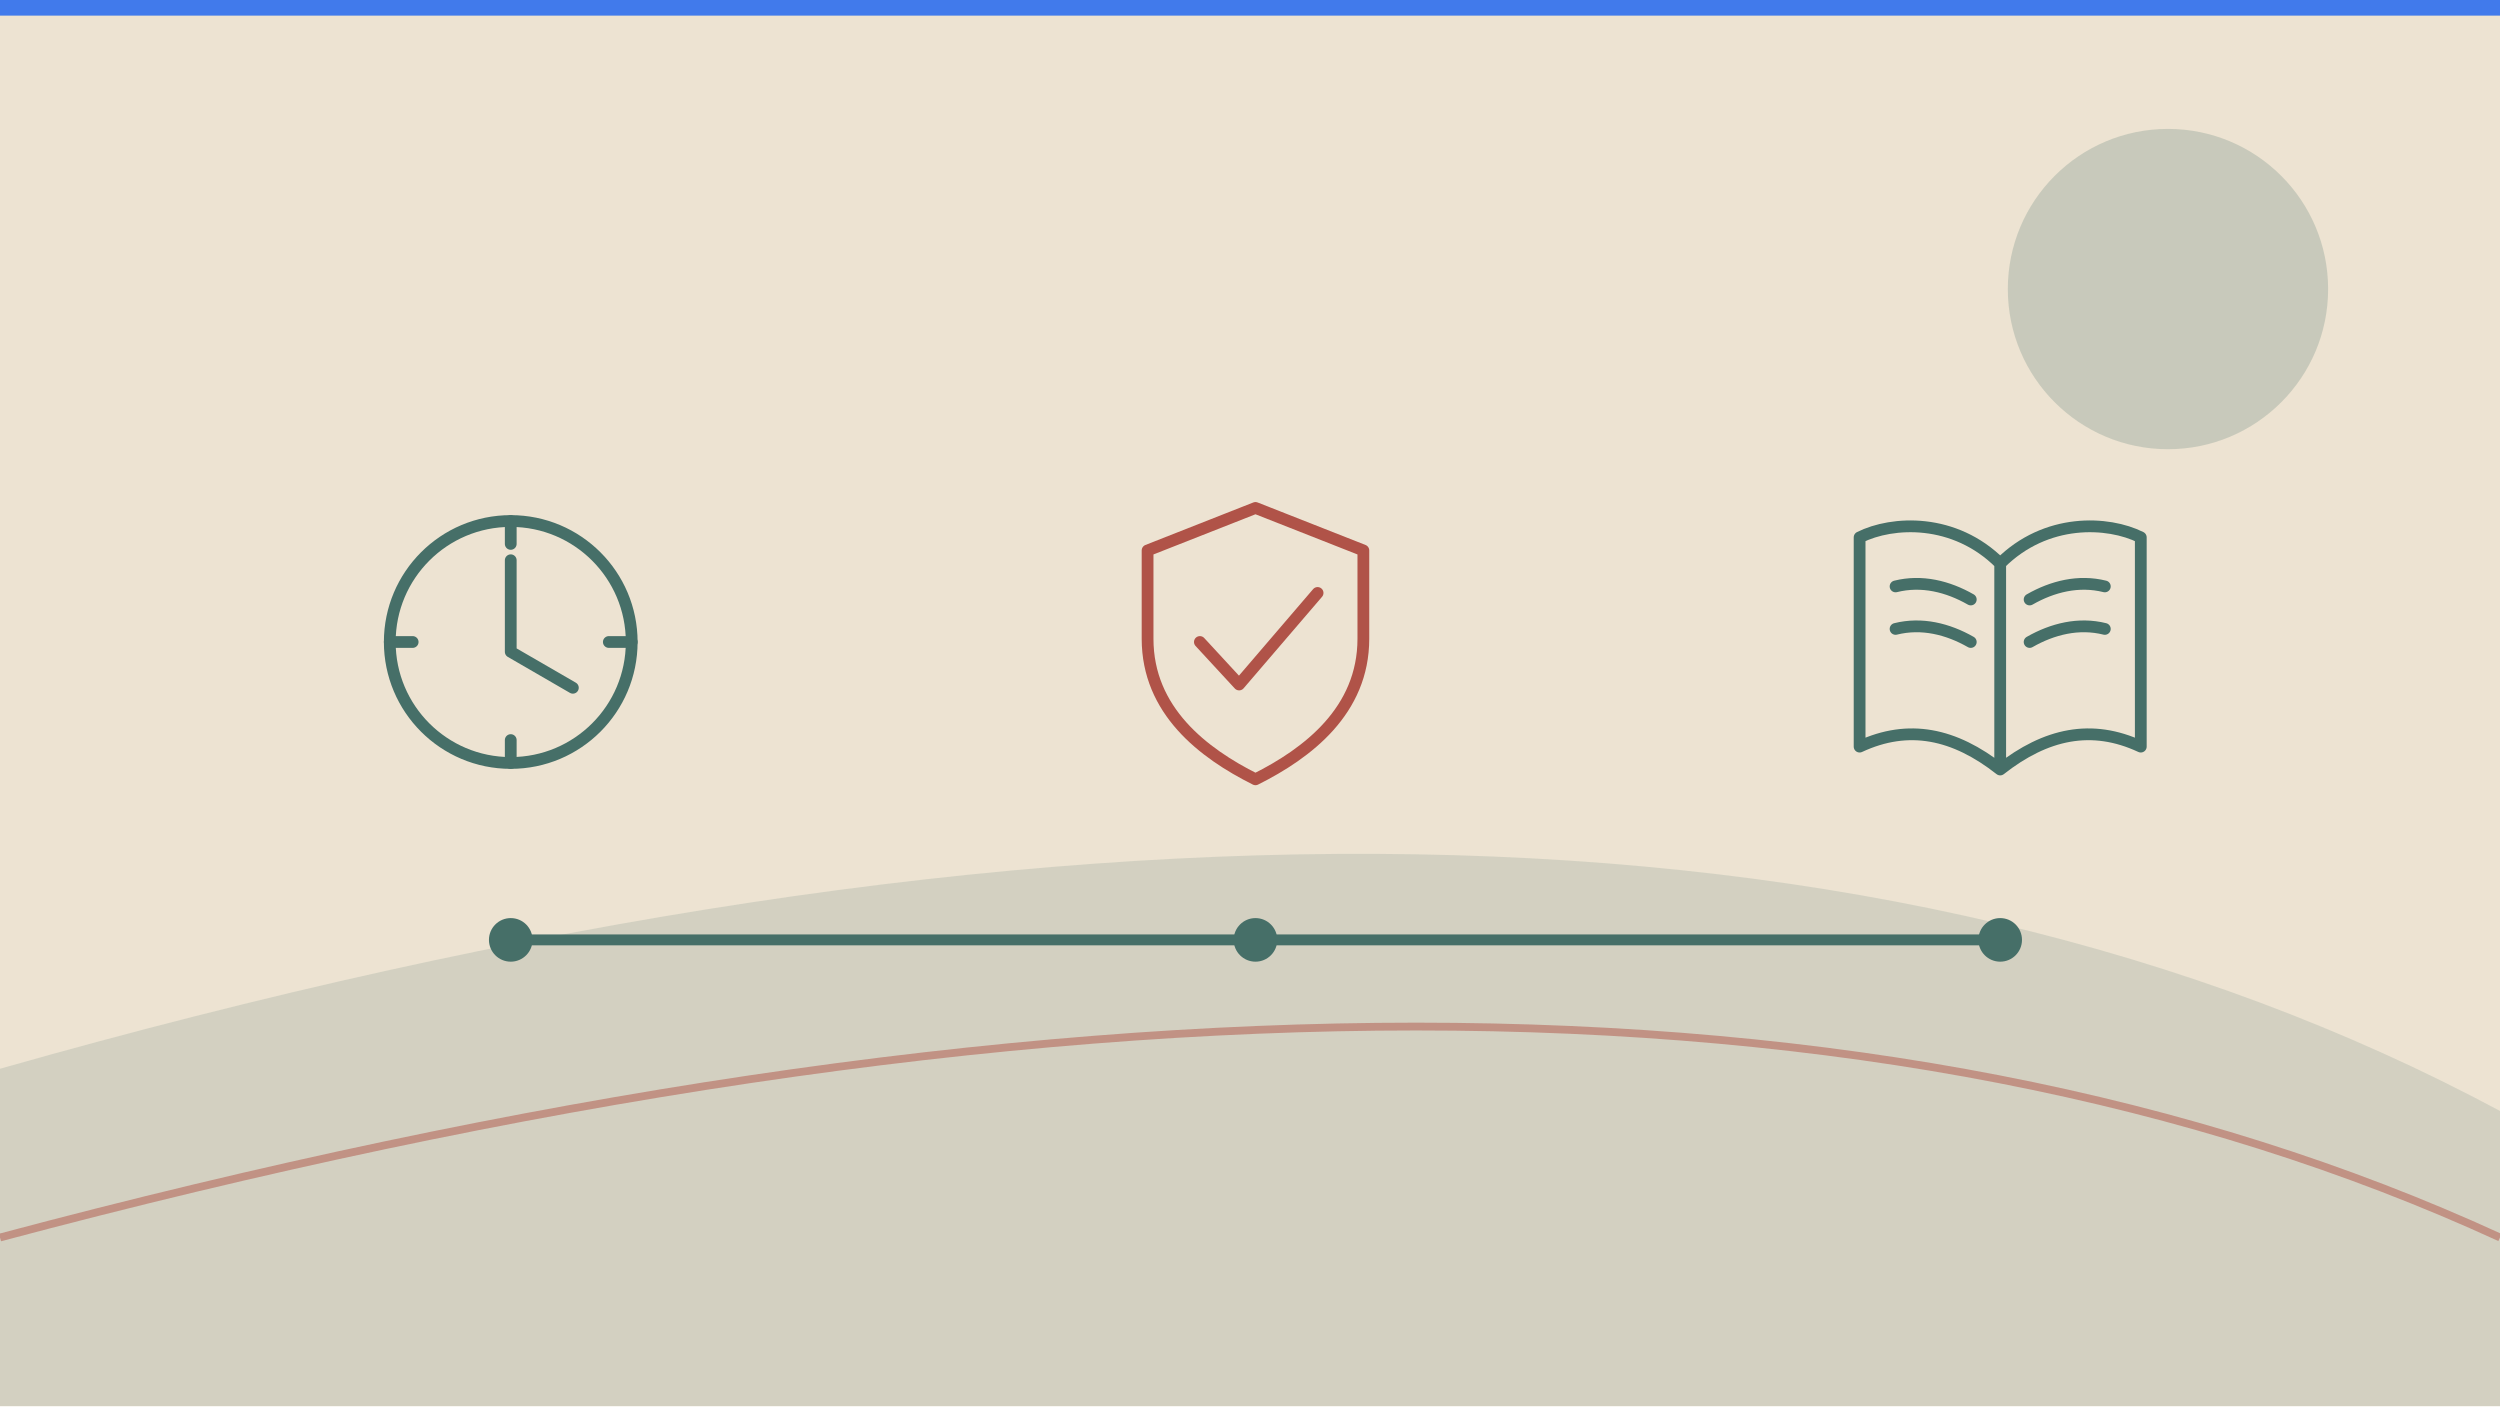
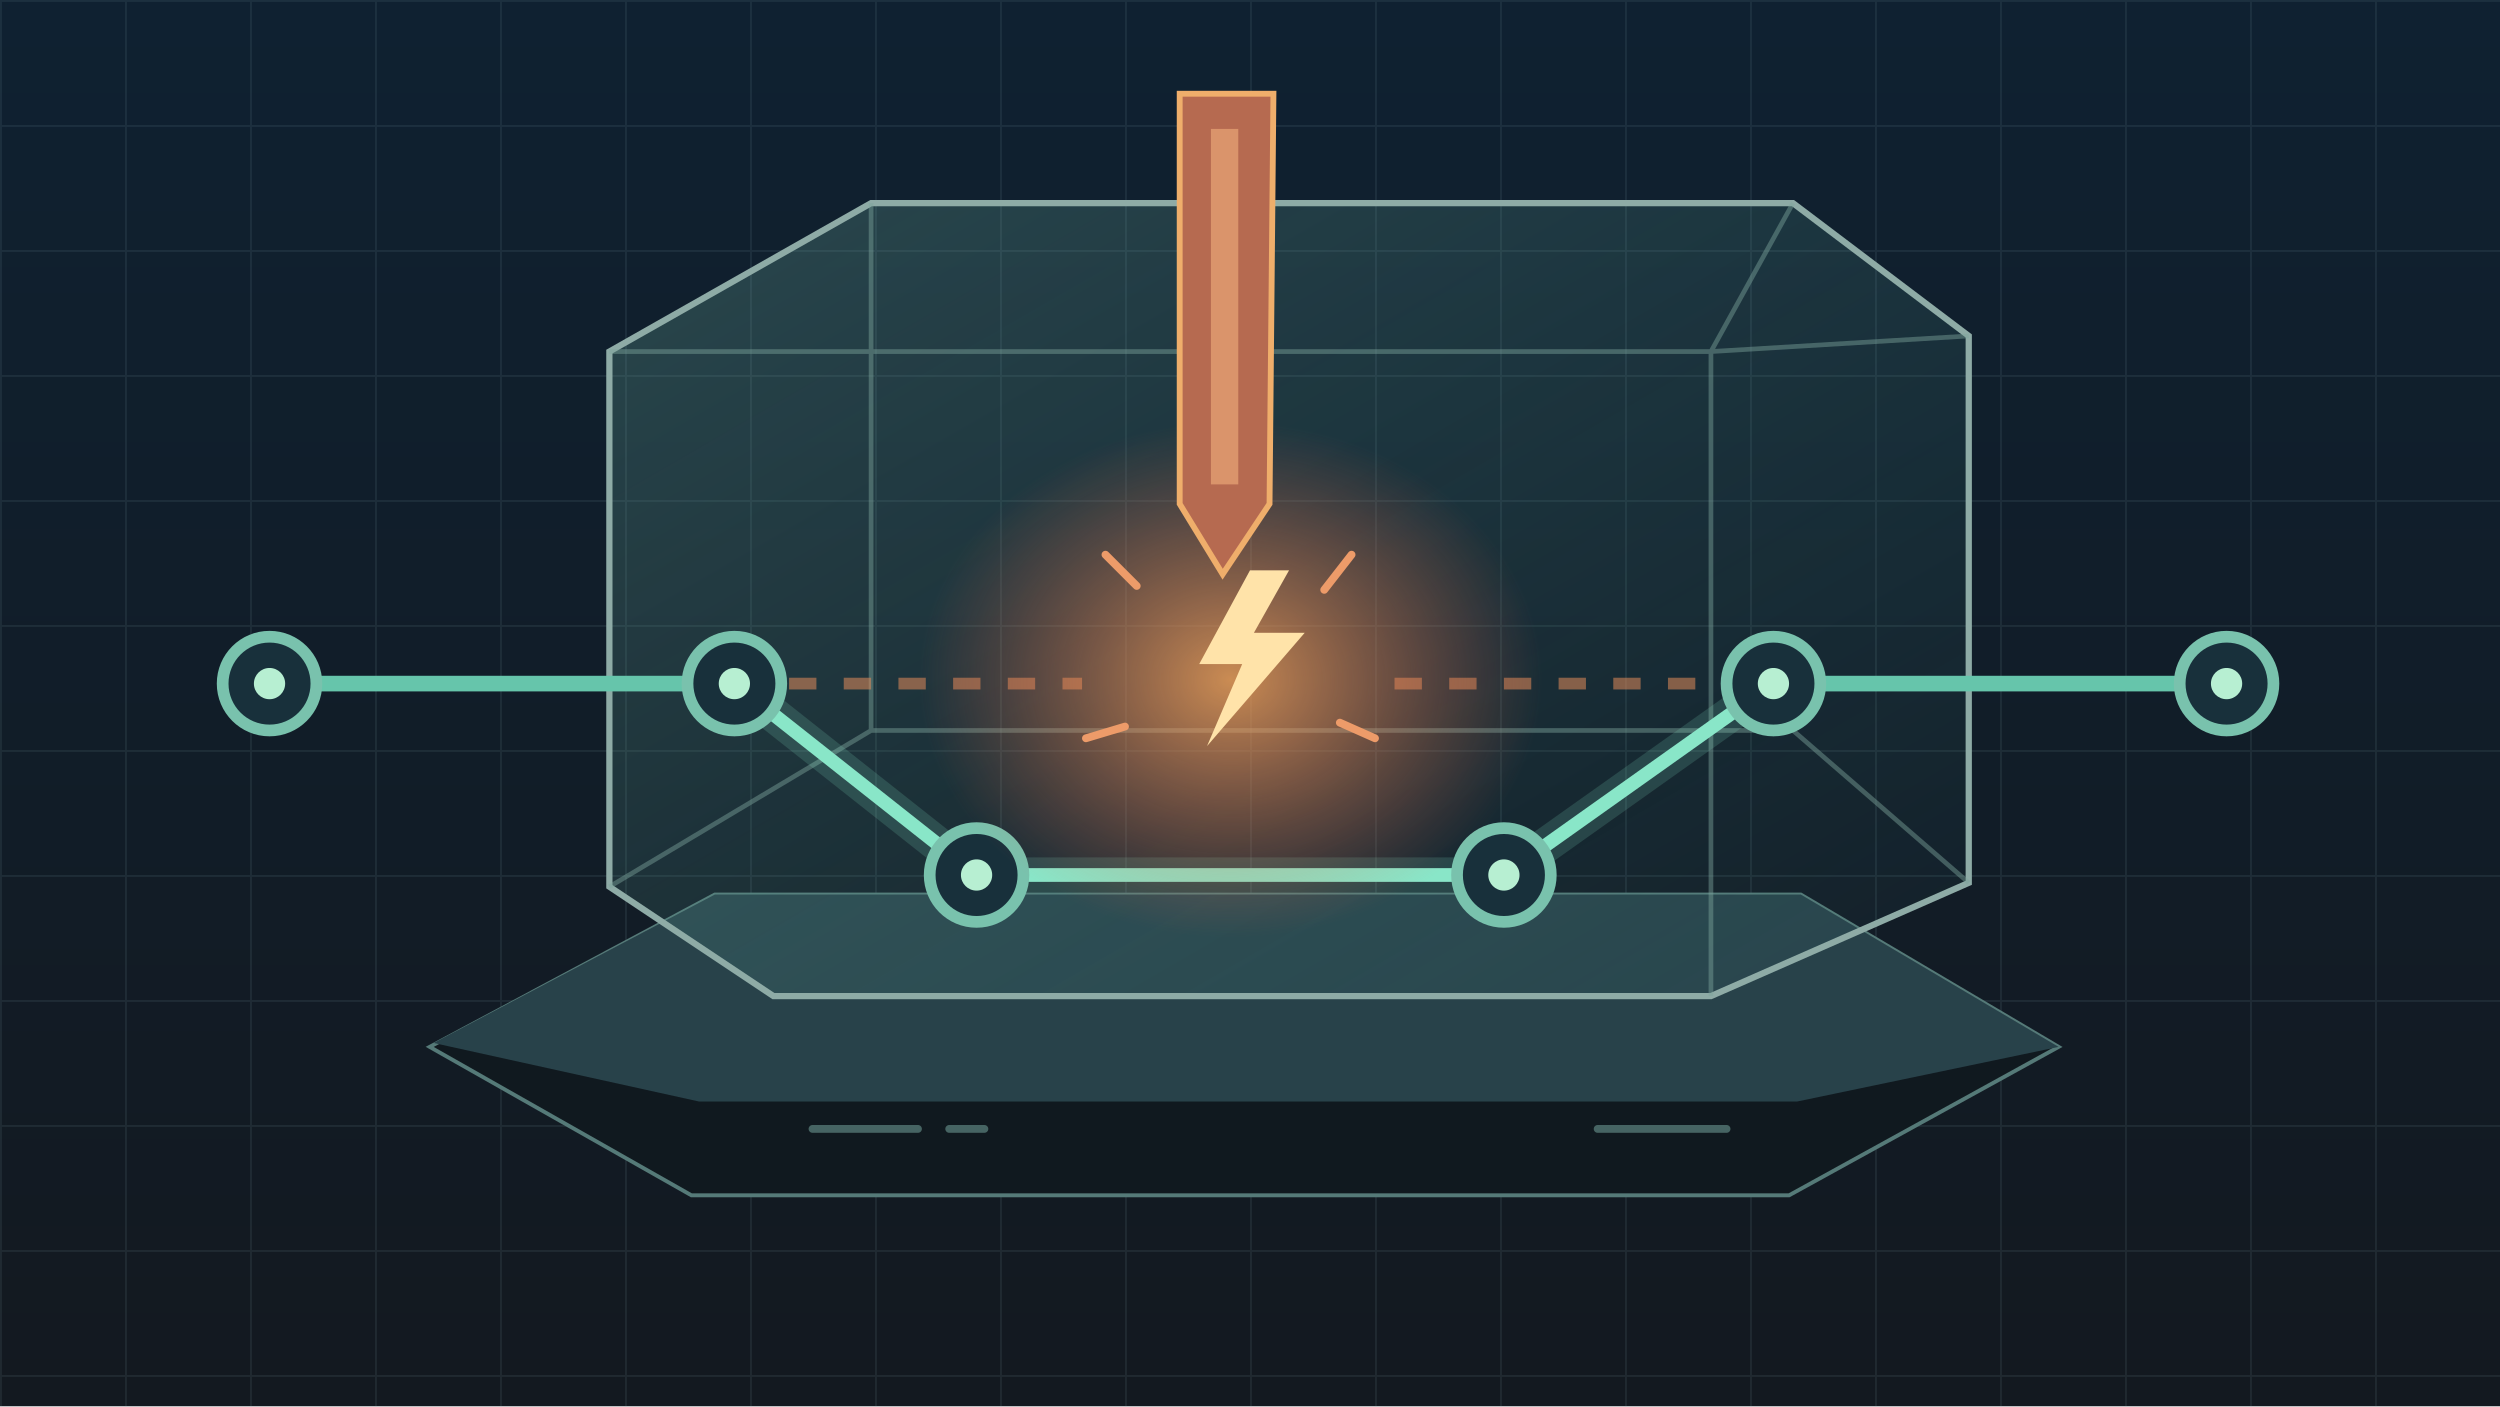
- <svg xmlns="http://www.w3.org/2000/svg" viewBox="0 0 1280 720" width="1280" height="720" role="img" aria-label="Conceptual illustration for Chaos Engineering: Testing Reliability Before Production Tests It For You: Respond, Recover, Incident." preserveAspectRatio="xMidYMid meet" data-article-art="chaos-engineering-practices" data-art-scene="incident" data-composition="narrative-landscape">
-   <defs>
-     <clipPath id="cpcover-chaos-engineering-practices">
-       <rect width="1280" height="720" />
-     </clipPath>
-   </defs>
-   <g clip-path="url(#cpcover-chaos-engineering-practices)">
-     <rect width="1280" height="720" fill="#ede3d2" />
-     <g transform="translate(0 0) scale(2)">
-       <path d="M0 273.6Q405 158.4 640 284.4V360H0Z" fill="#466f68" opacity=".16" />
-       <path d="M0 316.8Q405 208.8 640 316.8" stroke="#b05348" stroke-width="2" fill="none" opacity=".5" />
-       <circle cx="555" cy="74" r="41" fill="#466f68" opacity=".22" />
-       <path d="M0 0h640v4H0z" fill="#2f6fed" opacity=".9" />
-       <g transform="translate(61 76) scale(0.93)">
-         <g transform="translate(30 50) scale(0.9)">
-           <g fill="none" stroke="#466f68" stroke-width="3.6" stroke-linecap="round" stroke-linejoin="round">
-             <circle cx="50" cy="50" r="37" />
-             <path d="M50 25v28l19 11M50 13v7m37 30h-7M50 87v-7M13 50h7" />
-           </g>
-         </g>
-         <g transform="translate(235 50) scale(0.9)">
-           <g fill="none" stroke="#b05348" stroke-width="3.6" stroke-linecap="round" stroke-linejoin="round">
-             <path d="M50 9L83 22v27c0 22-17 35-33 43-16-8-33-21-33-43V22z M33 50l12 13 24-28" />
-           </g>
-         </g>
-         <g transform="translate(440 50) scale(0.9)">
-           <g fill="none" stroke="#466f68" stroke-width="3.6" stroke-linecap="round" stroke-linejoin="round">
-             <path d="M50 26C36 12 17 13 7 18v64c15-7 29-4 43 7 14-11 28-14 43-7V18c-10-5-29-6-43 8v63 M18 33c8-2 16 0 23 4m-23 9c8-2 16 0 23 4m18-13c7-4 15-6 23-4m-23 17c7-4 15-6 23-4" />
-           </g>
-         </g>
-         <path d="M70 177h420" stroke="#466f68" stroke-width="3" />
-         <circle cx="75" cy="177" r="6" fill="#466f68" />
-         <circle cx="280" cy="177" r="6" fill="#466f68" />
-         <circle cx="485" cy="177" r="6" fill="#466f68" />
+ <svg xmlns="http://www.w3.org/2000/svg" data-article-art="chaos-engineering-practices" role="img" aria-label="One node is deliberately interrupted inside a glass test chamber while the system continues along the backup route." width="1280" height="720" viewBox="0 0 1280 720">
+   <svg width="100%" height="100%" viewBox="0 0 640 360" preserveAspectRatio="xMidYMid slice">
+     <defs>
+       <linearGradient id="night" x2="0" y2="1">
+         <stop stop-color="#0f2131" />
+         <stop offset="1" stop-color="#131920" />
+       </linearGradient>
+       <linearGradient id="glass" x2="1" y2="1">
+         <stop stop-color="#78b8a6" stop-opacity=".26" />
+         <stop offset="1" stop-color="#3a918b" stop-opacity=".035" />
+       </linearGradient>
+       <radialGradient id="hazard">
+         <stop stop-color="#f6a35a" stop-opacity=".8" />
+         <stop offset="1" stop-color="#de624b" stop-opacity="0" />
+       </radialGradient>
+       <pattern id="grid" width="32" height="32" patternUnits="userSpaceOnUse">
+         <path d="M0 32V0h32" fill="none" stroke="#81a3a8" opacity=".12" />
+       </pattern>
+       <g id="terminal">
+         <circle r="12" fill="#18303b" stroke="#79c2ad" stroke-width="3" />
+         <circle r="4" fill="#b7efd2" />
      </g>
-     </g>
-   </g>
+     </defs>
+     <rect width="640" height="360" fill="url(#night)" />
+     <rect width="640" height="360" fill="url(#grid)" />
+     <path d="M110 268l73-39h278l66 39-69 38H177z" fill="#10191f" stroke="#557a78" />
+     <path d="M111 267l72-38h278l66 39-67 14H179z" fill="#28424a" />
+     <path d="M156 227V90l67-38h236l45 34v140l-66 29H198z" fill="url(#glass)" stroke="#8eaba6" stroke-width="1.6" />
+     <path d="M156 90h282l21-38m-21 38v165m0-165l66-4m-281-34v135l-67 40m67-40h236l45 39" fill="none" stroke="#7ca49d" stroke-opacity=".45" stroke-width="1.2" />
+     <path d="M69 175h118m266 0h117" stroke="#66c5ab" stroke-width="4" />
+     <path d="M188 175h89m80 0h98" stroke="#e08b59" stroke-opacity=".55" stroke-width="3" stroke-dasharray="7 7" />
+     <path d="M188 175l62 49h135l69-49" fill="none" stroke="#83e4c1" stroke-width="9" opacity=".17" />
+     <path d="M188 175l62 49h135l69-49" fill="none" stroke="#89e6c8" stroke-width="3.5" />
+     <use href="#terminal" x="69" y="175" />
+     <use href="#terminal" x="188" y="175" />
+     <use href="#terminal" x="250" y="224" />
+     <use href="#terminal" x="385" y="224" />
+     <use href="#terminal" x="454" y="175" />
+     <use href="#terminal" x="570" y="175" />
+     <ellipse cx="315" cy="174" rx="80" ry="66" fill="url(#hazard)" />
+     <path d="M302 24h24l-1 105-12 18-11-18z" fill="#b66a50" stroke="#efae6b" stroke-width="1.5" />
+     <path d="M310 33h7v91h-7z" fill="#edaa79" opacity=".65" />
+     <path d="M320 146l-13 24h11l-9 21 25-29h-13l9-16z" fill="#ffe3a9" />
+     <path d="M291 150l-8-8m56 9l7-9m-58 44l-10 3m65-4l9 4" stroke="#ed9b69" stroke-width="2" stroke-linecap="round" />
+     <path d="M208 289h27m8 0h9m157 0h33" stroke="#73a39a" opacity=".55" stroke-width="2" stroke-linecap="round" />
+   </svg>
</svg>
